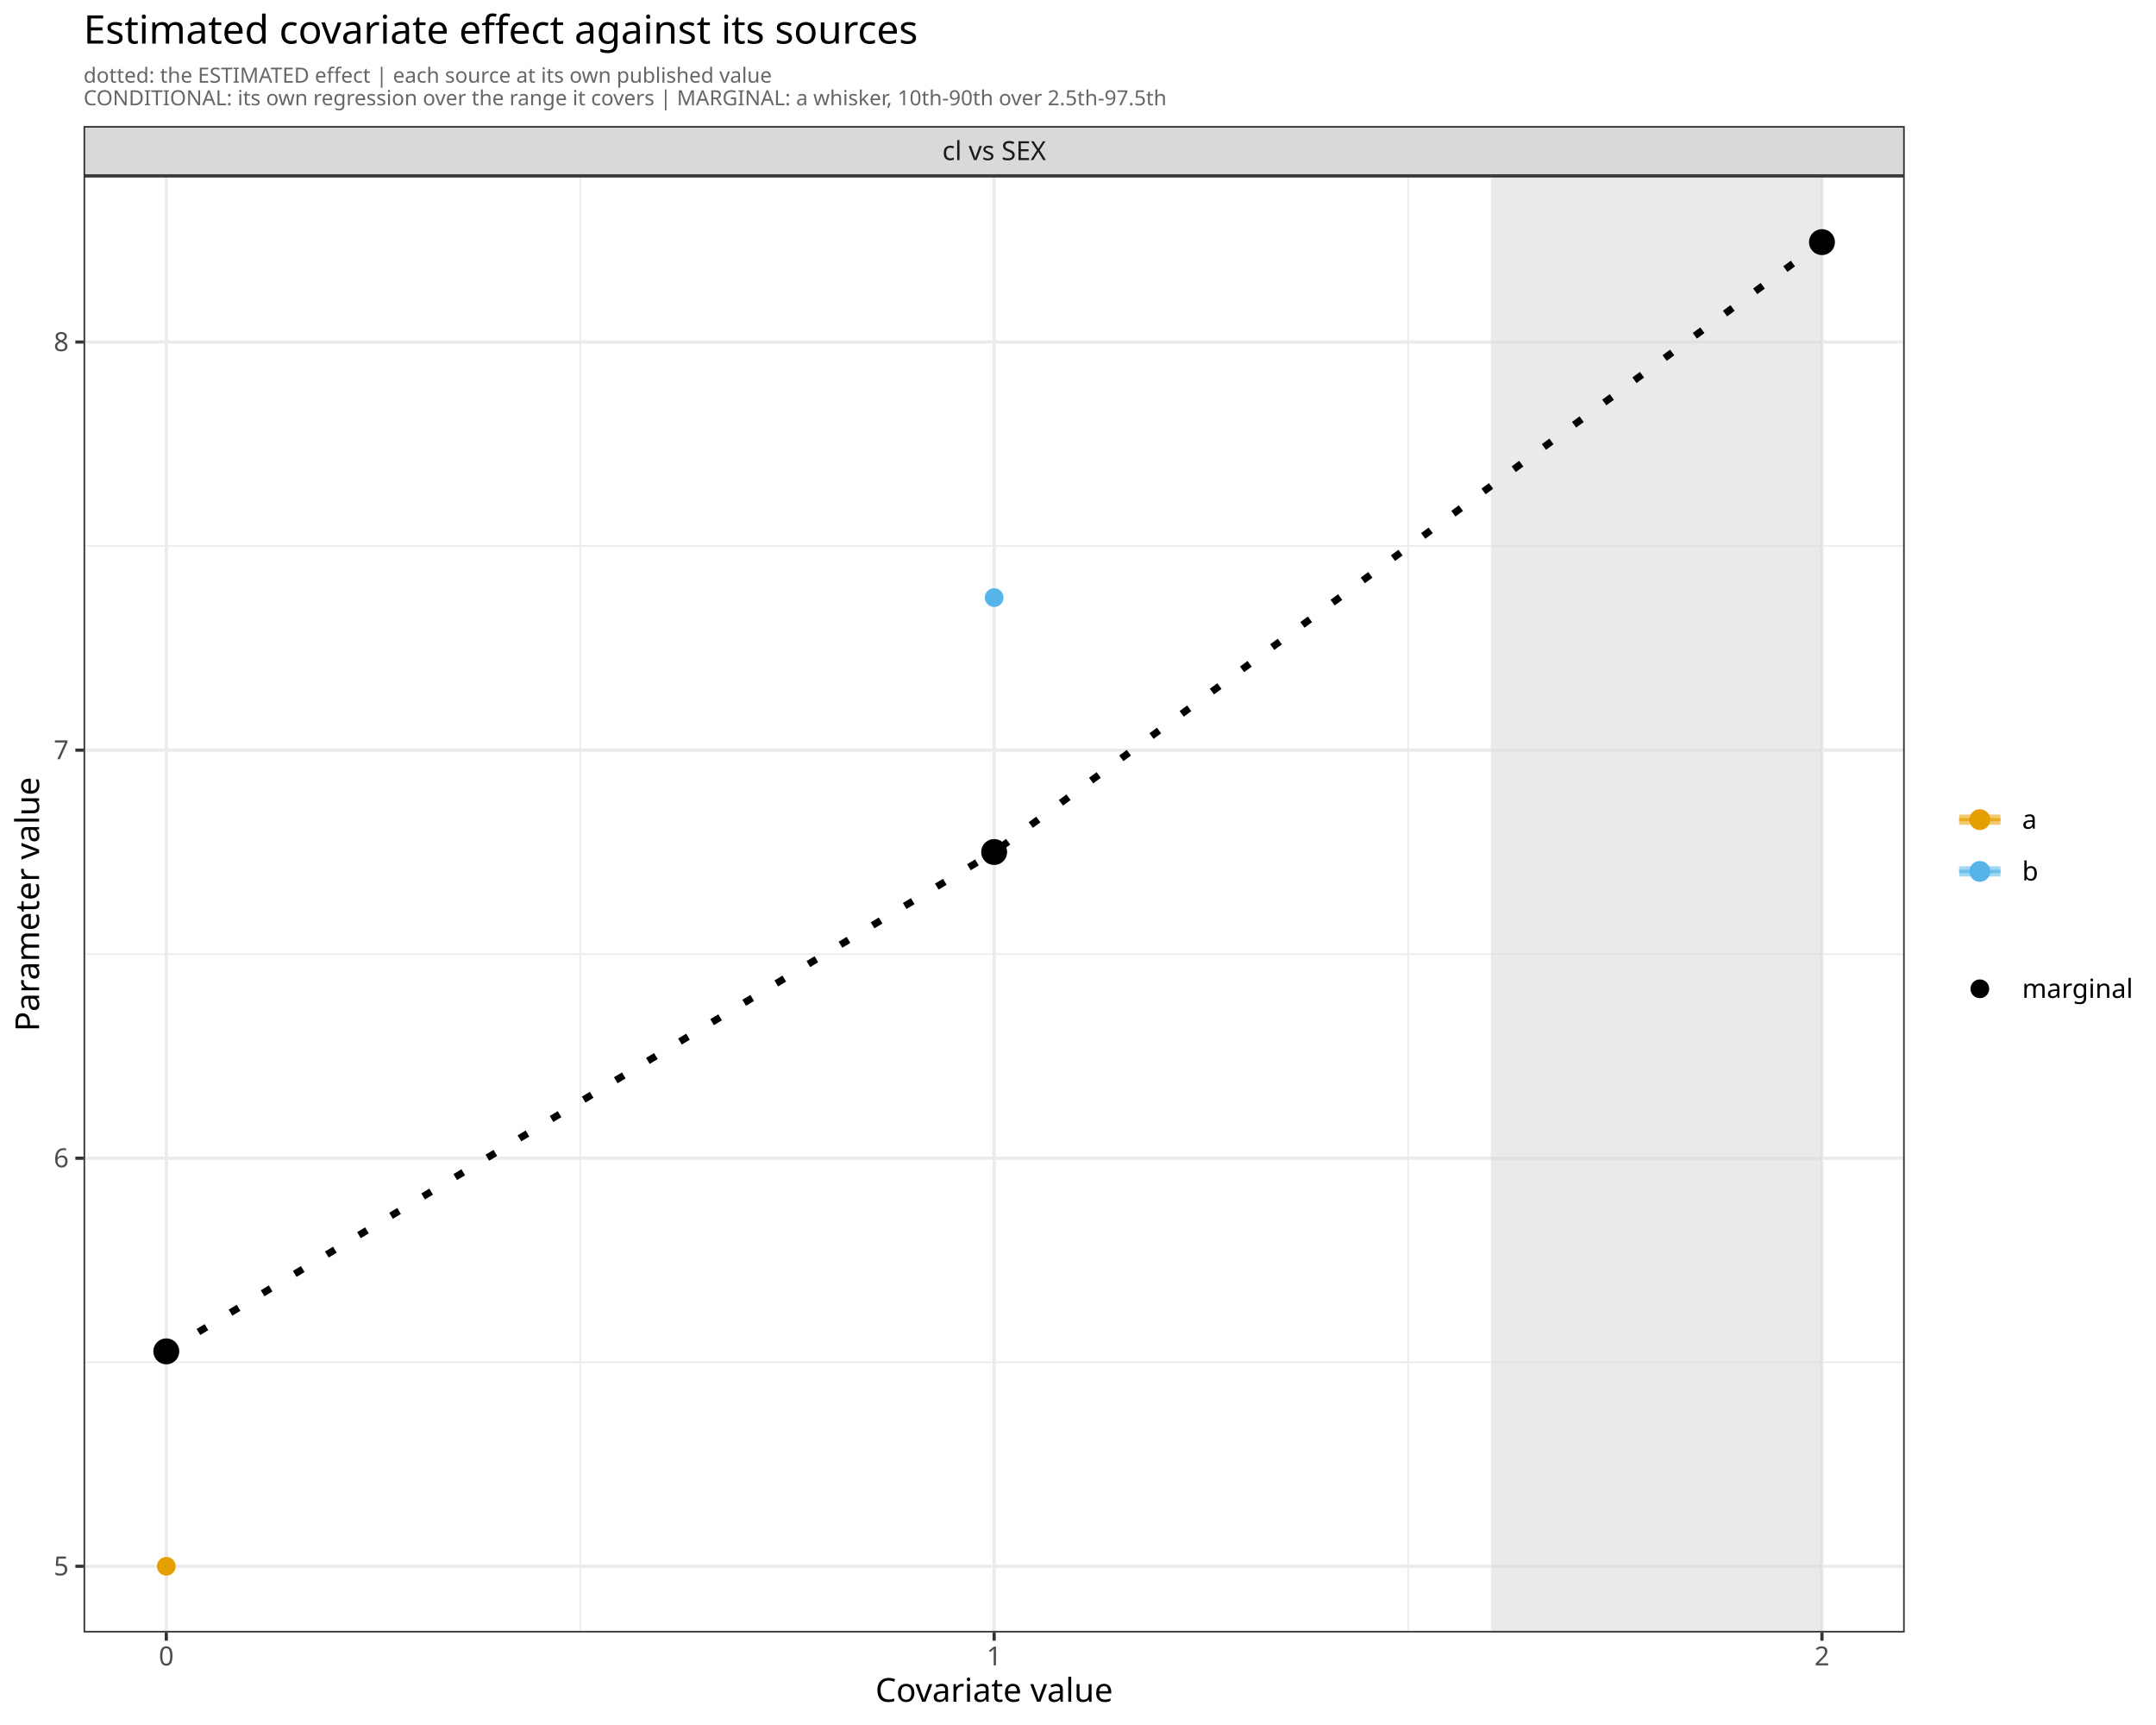
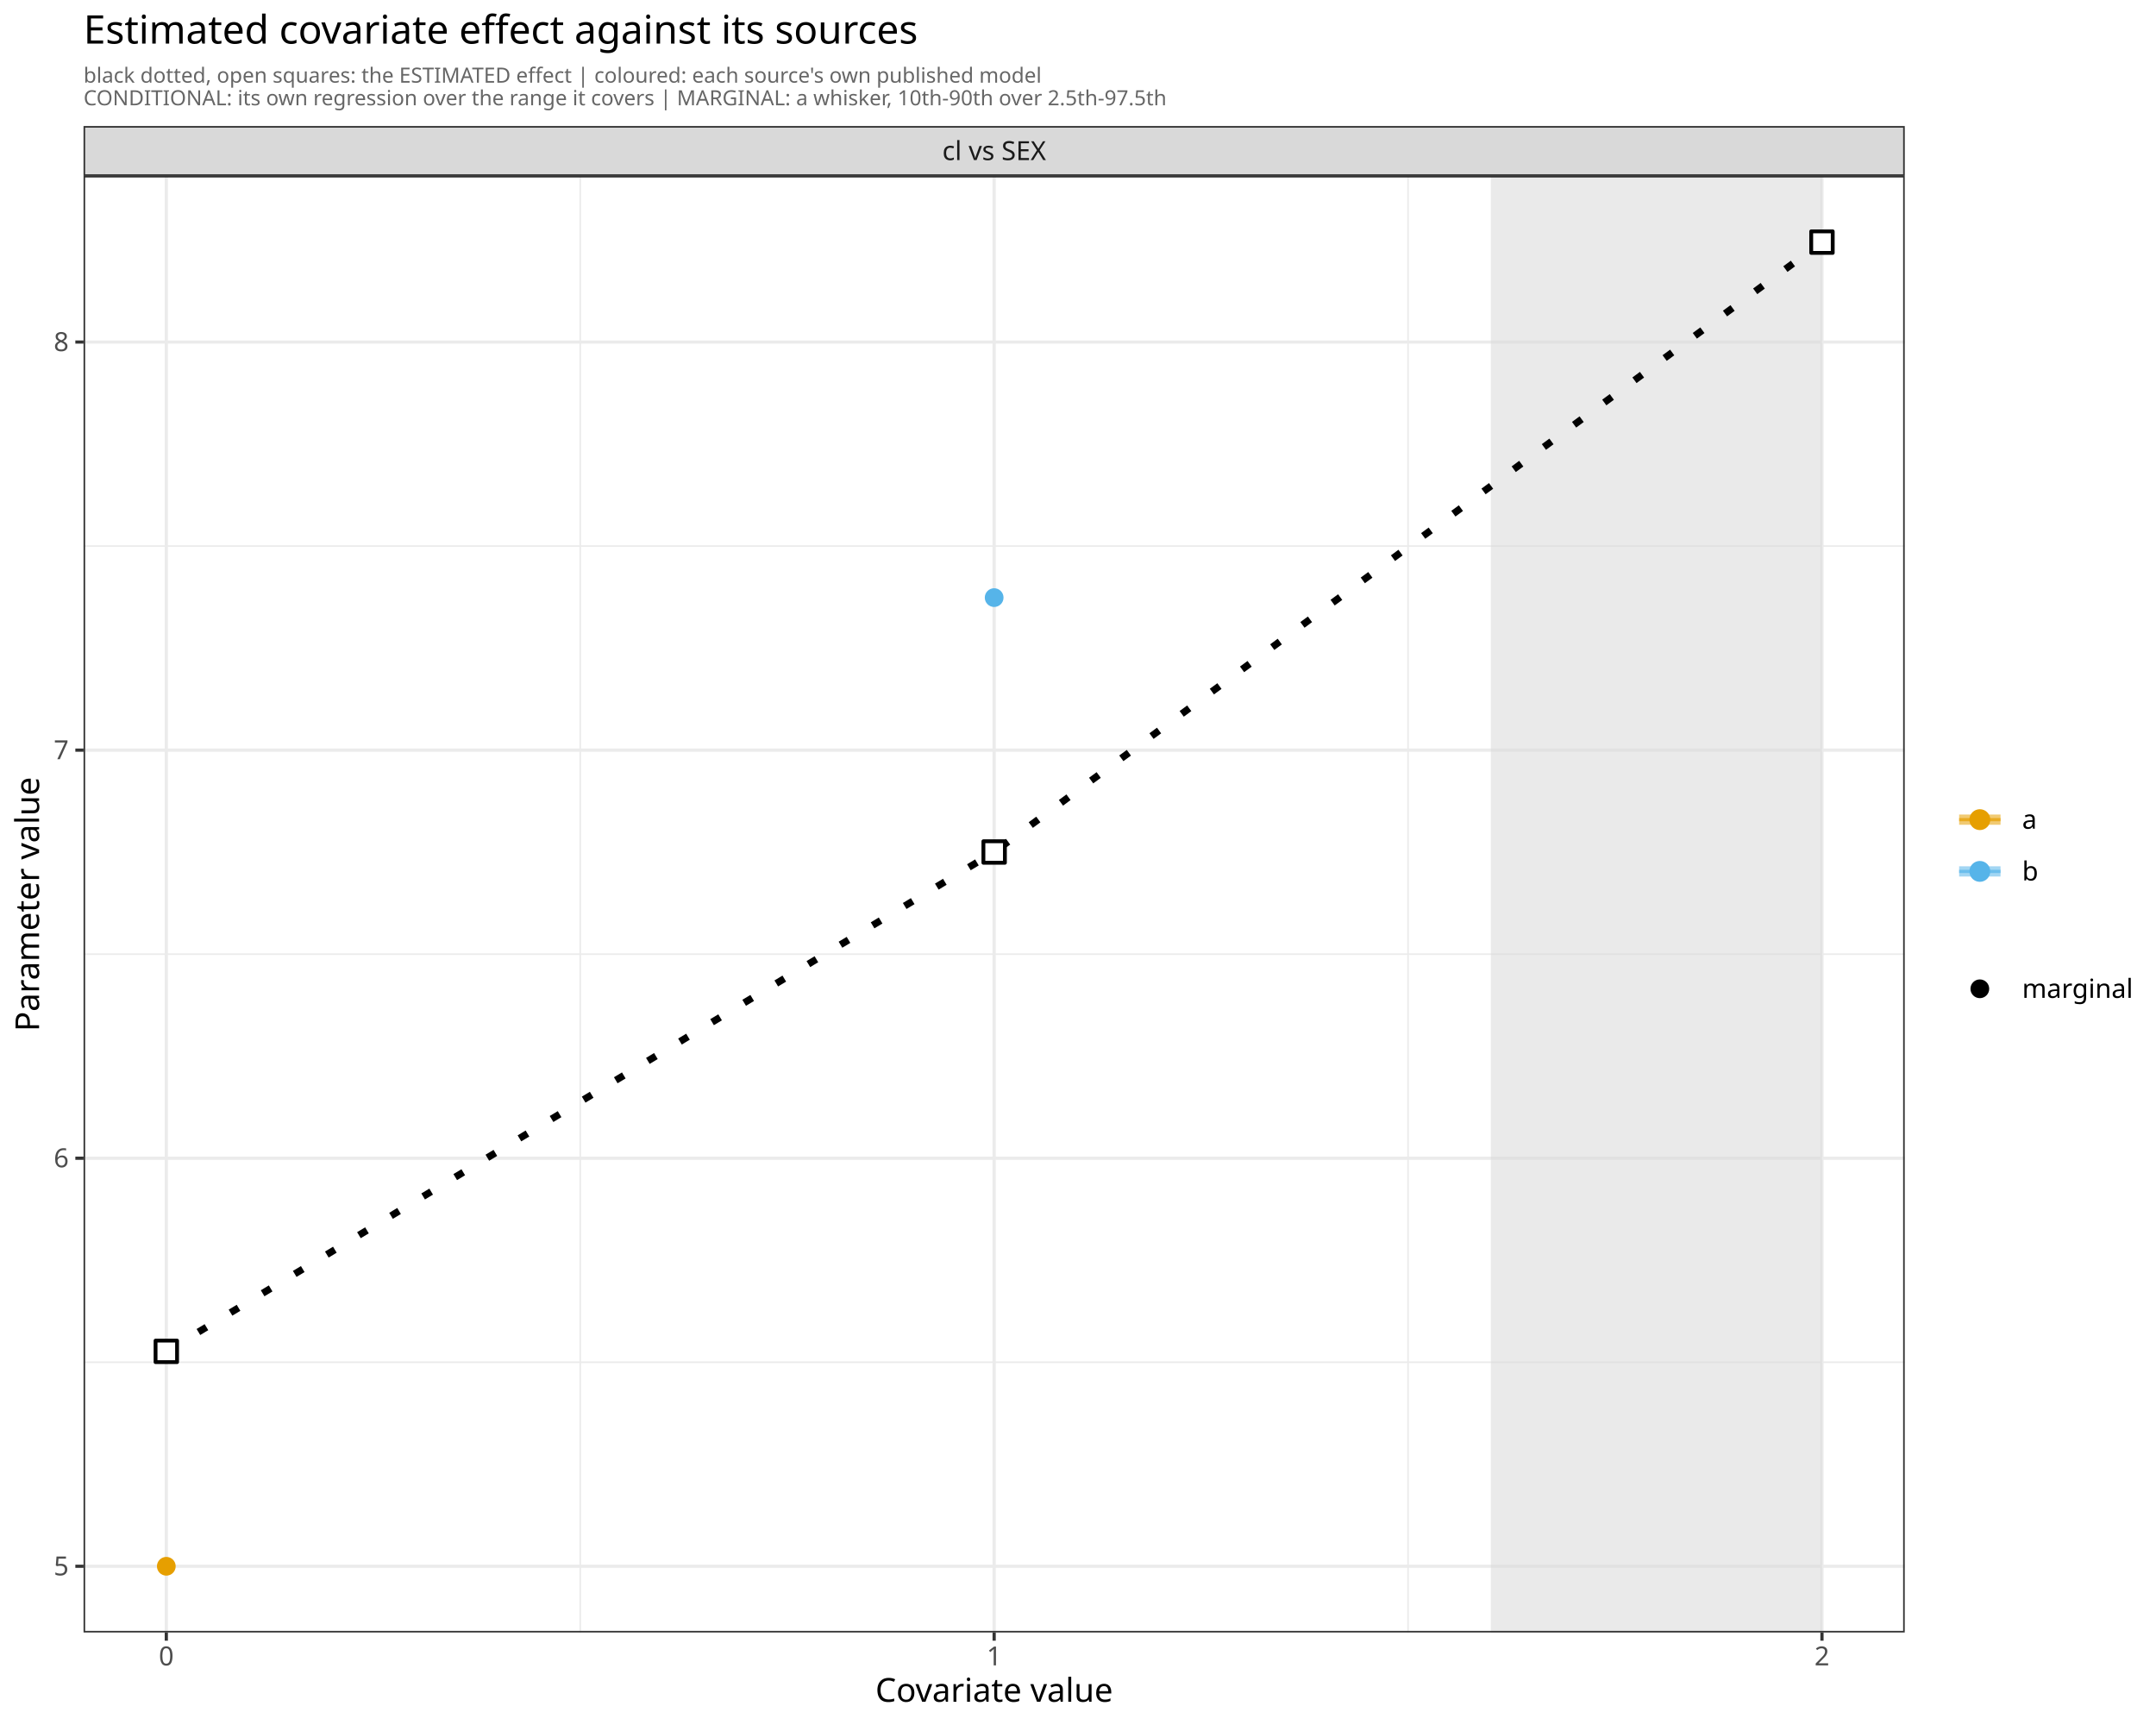
<svg xmlns="http://www.w3.org/2000/svg" class="svglite" data-engine-version="2.0" width="720.00pt" height="576.00pt" viewBox="0 0 720.00 576.00">
  <defs>
    <style type="text/css">
    .svglite line, .svglite polyline, .svglite polygon, .svglite path, .svglite rect, .svglite circle {
      fill: none;
      stroke: #000000;
      stroke-linecap: round;
      stroke-linejoin: round;
      stroke-miterlimit: 10.00;
    }
  </style>
  </defs>
  <rect width="100%" height="100%" style="stroke: none; fill: #FFFFFF;" />
  <defs>
    <clipPath id="cpMC4wMHw3MjAuMDB8MC4wMHw1NzYuMDA=">
      <rect x="0.00" y="0.00" width="720.00" height="576.00" />
    </clipPath>
  </defs>
  <g clip-path="url(#cpMC4wMHw3MjAuMDB8MC4wMHw1NzYuMDA=)">
    <rect x="-0" y="0.00" width="720.00" height="576.00" style="stroke-width: 1.07; stroke: #FFFFFF; fill: #FFFFFF;" />
  </g>
  <defs>
    <clipPath id="cpMjcuOTB8NjM2LjA5fDU4Ljc0fDU0NS4xMQ==">
      <rect x="27.90" y="58.74" width="608.19" height="486.37" />
    </clipPath>
  </defs>
  <g clip-path="url(#cpMjcuOTB8NjM2LjA5fDU4Ljc0fDU0NS4xMQ==)">
    <rect x="27.90" y="58.74" width="608.19" height="486.37" style="stroke-width: 1.07; stroke: none; fill: #FFFFFF;" />
    <polyline points="27.90,454.87 636.09,454.87 " style="stroke-width: 0.53; stroke: #EBEBEB; stroke-linecap: butt;" />
    <polyline points="27.90,318.61 636.09,318.61 " style="stroke-width: 0.53; stroke: #EBEBEB; stroke-linecap: butt;" />
    <polyline points="27.90,182.34 636.09,182.34 " style="stroke-width: 0.53; stroke: #EBEBEB; stroke-linecap: butt;" />
    <polyline points="193.77,545.11 193.77,58.74 " style="stroke-width: 0.53; stroke: #EBEBEB; stroke-linecap: butt;" />
    <polyline points="470.22,545.11 470.22,58.74 " style="stroke-width: 0.53; stroke: #EBEBEB; stroke-linecap: butt;" />
    <polyline points="27.90,523.00 636.09,523.00 " style="stroke-width: 1.07; stroke: #EBEBEB; stroke-linecap: butt;" />
    <polyline points="27.90,386.74 636.09,386.74 " style="stroke-width: 1.07; stroke: #EBEBEB; stroke-linecap: butt;" />
    <polyline points="27.90,250.48 636.09,250.48 " style="stroke-width: 1.07; stroke: #EBEBEB; stroke-linecap: butt;" />
    <polyline points="27.90,114.21 636.09,114.21 " style="stroke-width: 1.07; stroke: #EBEBEB; stroke-linecap: butt;" />
    <polyline points="55.54,545.11 55.54,58.74 " style="stroke-width: 1.07; stroke: #EBEBEB; stroke-linecap: butt;" />
    <polyline points="332.00,545.11 332.00,58.74 " style="stroke-width: 1.07; stroke: #EBEBEB; stroke-linecap: butt;" />
    <polyline points="608.45,545.11 608.45,58.74 " style="stroke-width: 1.07; stroke: #EBEBEB; stroke-linecap: butt;" />
    <rect x="497.87" y="58.74" width="110.58" height="486.37" style="stroke-width: 1.07; stroke: none; stroke-linecap: butt; stroke-linejoin: miter; fill: #D9D9D9; fill-opacity: 0.55;" />
    <polyline points="55.54,451.24 332.00,284.50 608.45,80.85 " style="stroke-width: 2.35; stroke-dasharray: 3.13,9.39; stroke-linecap: butt;" />
-     <circle cx="55.54" cy="451.24" r="3.98" style="stroke-width: 0.71; fill: #000000;" />
-     <circle cx="332.00" cy="284.50" r="3.98" style="stroke-width: 0.71; fill: #000000;" />
-     <circle cx="608.45" cy="80.85" r="3.98" style="stroke-width: 0.71; fill: #000000;" />
+     <rect x="51.95" y="447.65" width="7.18" height="7.18" style="stroke-width: 1.28; fill: #FFFFFF;" />
+     <rect x="328.41" y="280.91" width="7.18" height="7.18" style="stroke-width: 1.28; fill: #FFFFFF;" />
+     <rect x="604.86" y="77.26" width="7.18" height="7.18" style="stroke-width: 1.28; fill: #FFFFFF;" />
    <line x1="55.54" y1="523.00" x2="55.54" y2="523.00" style="stroke-width: 1.07; stroke: #E69F00; stroke-opacity: 0.70; stroke-linecap: butt;" />
    <line x1="332.00" y1="199.55" x2="332.00" y2="199.55" style="stroke-width: 1.07; stroke: #56B4E9; stroke-opacity: 0.70; stroke-linecap: butt;" />
    <line x1="55.54" y1="523.00" x2="55.54" y2="523.00" style="stroke-width: 3.41; stroke: #E69F00; stroke-opacity: 0.55; stroke-linecap: butt;" />
    <line x1="332.00" y1="199.55" x2="332.00" y2="199.55" style="stroke-width: 3.41; stroke: #56B4E9; stroke-opacity: 0.55; stroke-linecap: butt;" />
    <circle cx="55.54" cy="523.00" r="3.13" style="stroke-width: 0.71; stroke: none; fill: #E69F00;" />
    <circle cx="332.00" cy="199.55" r="3.13" style="stroke-width: 0.71; stroke: none; fill: #56B4E9;" />
    <rect x="27.90" y="58.74" width="608.19" height="486.37" style="stroke-width: 1.07; stroke: #333333;" />
  </g>
  <g clip-path="url(#cpMC4wMHw3MjAuMDB8MC4wMHw1NzYuMDA=)">
</g>
  <defs>
    <clipPath id="cpMjcuOTB8NjM2LjA5fDQyLjA5fDU4Ljc0">
      <rect x="27.90" y="42.09" width="608.19" height="16.65" />
    </clipPath>
  </defs>
  <g clip-path="url(#cpMjcuOTB8NjM2LjA5fDQyLjA5fDU4Ljc0)">
    <rect x="27.90" y="42.09" width="608.19" height="16.65" style="stroke-width: 1.07; stroke: #333333; fill: #D9D9D9;" />
    <text x="332.00" y="53.45" text-anchor="middle" style="font-size: 8.80px; fill: #1A1A1A; font-family: sans;" textLength="42.56px" lengthAdjust="spacingAndGlyphs">cl  vs  SEX</text>
  </g>
  <g clip-path="url(#cpMC4wMHw3MjAuMDB8MC4wMHw1NzYuMDA=)">
    <polyline points="55.54,547.85 55.54,545.11 " style="stroke-width: 1.07; stroke: #333333; stroke-linecap: butt;" />
    <polyline points="332.00,547.85 332.00,545.11 " style="stroke-width: 1.07; stroke: #333333; stroke-linecap: butt;" />
    <polyline points="608.45,547.85 608.45,545.11 " style="stroke-width: 1.07; stroke: #333333; stroke-linecap: butt;" />
    <text x="55.54" y="556.10" text-anchor="middle" style="font-size: 8.80px; fill: #4D4D4D; font-family: sans;" textLength="4.89px" lengthAdjust="spacingAndGlyphs">0</text>
    <text x="332.00" y="556.10" text-anchor="middle" style="font-size: 8.80px; fill: #4D4D4D; font-family: sans;" textLength="4.89px" lengthAdjust="spacingAndGlyphs">1</text>
    <text x="608.45" y="556.10" text-anchor="middle" style="font-size: 8.80px; fill: #4D4D4D; font-family: sans;" textLength="4.89px" lengthAdjust="spacingAndGlyphs">2</text>
    <text x="22.97" y="526.03" text-anchor="end" style="font-size: 8.80px; fill: #4D4D4D; font-family: sans;" textLength="4.89px" lengthAdjust="spacingAndGlyphs">5</text>
    <text x="22.97" y="389.77" text-anchor="end" style="font-size: 8.80px; fill: #4D4D4D; font-family: sans;" textLength="4.89px" lengthAdjust="spacingAndGlyphs">6</text>
    <text x="22.97" y="253.51" text-anchor="end" style="font-size: 8.80px; fill: #4D4D4D; font-family: sans;" textLength="4.89px" lengthAdjust="spacingAndGlyphs">7</text>
    <text x="22.97" y="117.24" text-anchor="end" style="font-size: 8.80px; fill: #4D4D4D; font-family: sans;" textLength="4.89px" lengthAdjust="spacingAndGlyphs">8</text>
    <polyline points="25.16,523.00 27.90,523.00 " style="stroke-width: 1.07; stroke: #333333; stroke-linecap: butt;" />
    <polyline points="25.16,386.74 27.90,386.74 " style="stroke-width: 1.07; stroke: #333333; stroke-linecap: butt;" />
    <polyline points="25.16,250.48 27.90,250.48 " style="stroke-width: 1.07; stroke: #333333; stroke-linecap: butt;" />
    <polyline points="25.16,114.21 27.90,114.21 " style="stroke-width: 1.07; stroke: #333333; stroke-linecap: butt;" />
    <text x="332.00" y="568.24" text-anchor="middle" style="font-size: 11.00px; font-family: sans;" textLength="76.44px" lengthAdjust="spacingAndGlyphs">Covariate value</text>
    <text transform="translate(13.05,301.93) rotate(-90)" text-anchor="middle" style="font-size: 11.00px; font-family: sans;" textLength="80.72px" lengthAdjust="spacingAndGlyphs">Parameter value</text>
    <rect x="647.05" y="259.57" width="38.61" height="45.52" style="stroke-width: 1.07; stroke: none; fill: #FFFFFF;" />
    <rect x="652.53" y="265.05" width="17.28" height="17.28" style="stroke-width: 1.07; stroke: none; fill: #FFFFFF;" />
    <line x1="654.26" y1="273.69" x2="668.08" y2="273.69" style="stroke-width: 1.07; stroke: #E69F00; stroke-opacity: 0.70; stroke-linecap: butt;" />
    <line x1="654.26" y1="273.69" x2="668.08" y2="273.69" style="stroke-width: 3.41; stroke: #E69F00; stroke-opacity: 0.55; stroke-linecap: butt;" />
    <circle cx="661.17" cy="273.69" r="3.13" style="stroke-width: 0.71; stroke: #E69F00; fill: #E69F00;" />
    <rect x="652.53" y="282.33" width="17.28" height="17.28" style="stroke-width: 1.07; stroke: none; fill: #FFFFFF;" />
    <line x1="654.26" y1="290.97" x2="668.08" y2="290.97" style="stroke-width: 1.07; stroke: #56B4E9; stroke-opacity: 0.70; stroke-linecap: butt;" />
    <line x1="654.26" y1="290.97" x2="668.08" y2="290.97" style="stroke-width: 3.41; stroke: #56B4E9; stroke-opacity: 0.55; stroke-linecap: butt;" />
    <circle cx="661.17" cy="290.97" r="3.13" style="stroke-width: 0.71; stroke: #56B4E9; fill: #56B4E9;" />
    <text x="675.29" y="276.72" style="font-size: 8.80px; font-family: sans;" textLength="4.89px" lengthAdjust="spacingAndGlyphs">a</text>
    <text x="675.29" y="294.00" style="font-size: 8.80px; font-family: sans;" textLength="4.89px" lengthAdjust="spacingAndGlyphs">b</text>
    <rect x="647.05" y="316.05" width="67.47" height="28.24" style="stroke-width: 1.07; stroke: none; fill: #FFFFFF;" />
    <rect x="652.53" y="321.53" width="17.28" height="17.28" style="stroke-width: 1.07; stroke: none; fill: #FFFFFF;" />
    <circle cx="661.17" cy="330.17" r="3.13" style="stroke-width: 0.71; stroke: none; fill: #000000;" />
    <text x="675.29" y="333.20" style="font-size: 8.80px; font-family: sans;" textLength="33.75px" lengthAdjust="spacingAndGlyphs">marginal</text>
-     <text x="27.90" y="27.60" style="font-size: 7.00px; fill: #666666; font-family: sans;" textLength="225.96px" lengthAdjust="spacingAndGlyphs">dotted: the ESTIMATED effect  |  each source at its own published value </text>
+     <text x="27.90" y="27.60" style="font-size: 7.00px; fill: #666666; font-family: sans;" textLength="311.76px" lengthAdjust="spacingAndGlyphs">black dotted, open squares: the ESTIMATED effect  |  coloured: each source's own published model </text>
    <text x="27.90" y="35.16" style="font-size: 7.00px; fill: #666666; font-family: sans;" textLength="351.24px" lengthAdjust="spacingAndGlyphs">CONDITIONAL: its own regression over the range it covers  |  MARGINAL: a whisker, 10th-90th over 2.5th-97.5th</text>
    <text x="27.90" y="14.56" style="font-size: 13.20px; font-family: sans;" textLength="264.91px" lengthAdjust="spacingAndGlyphs">Estimated covariate effect against its sources</text>
  </g>
</svg>
